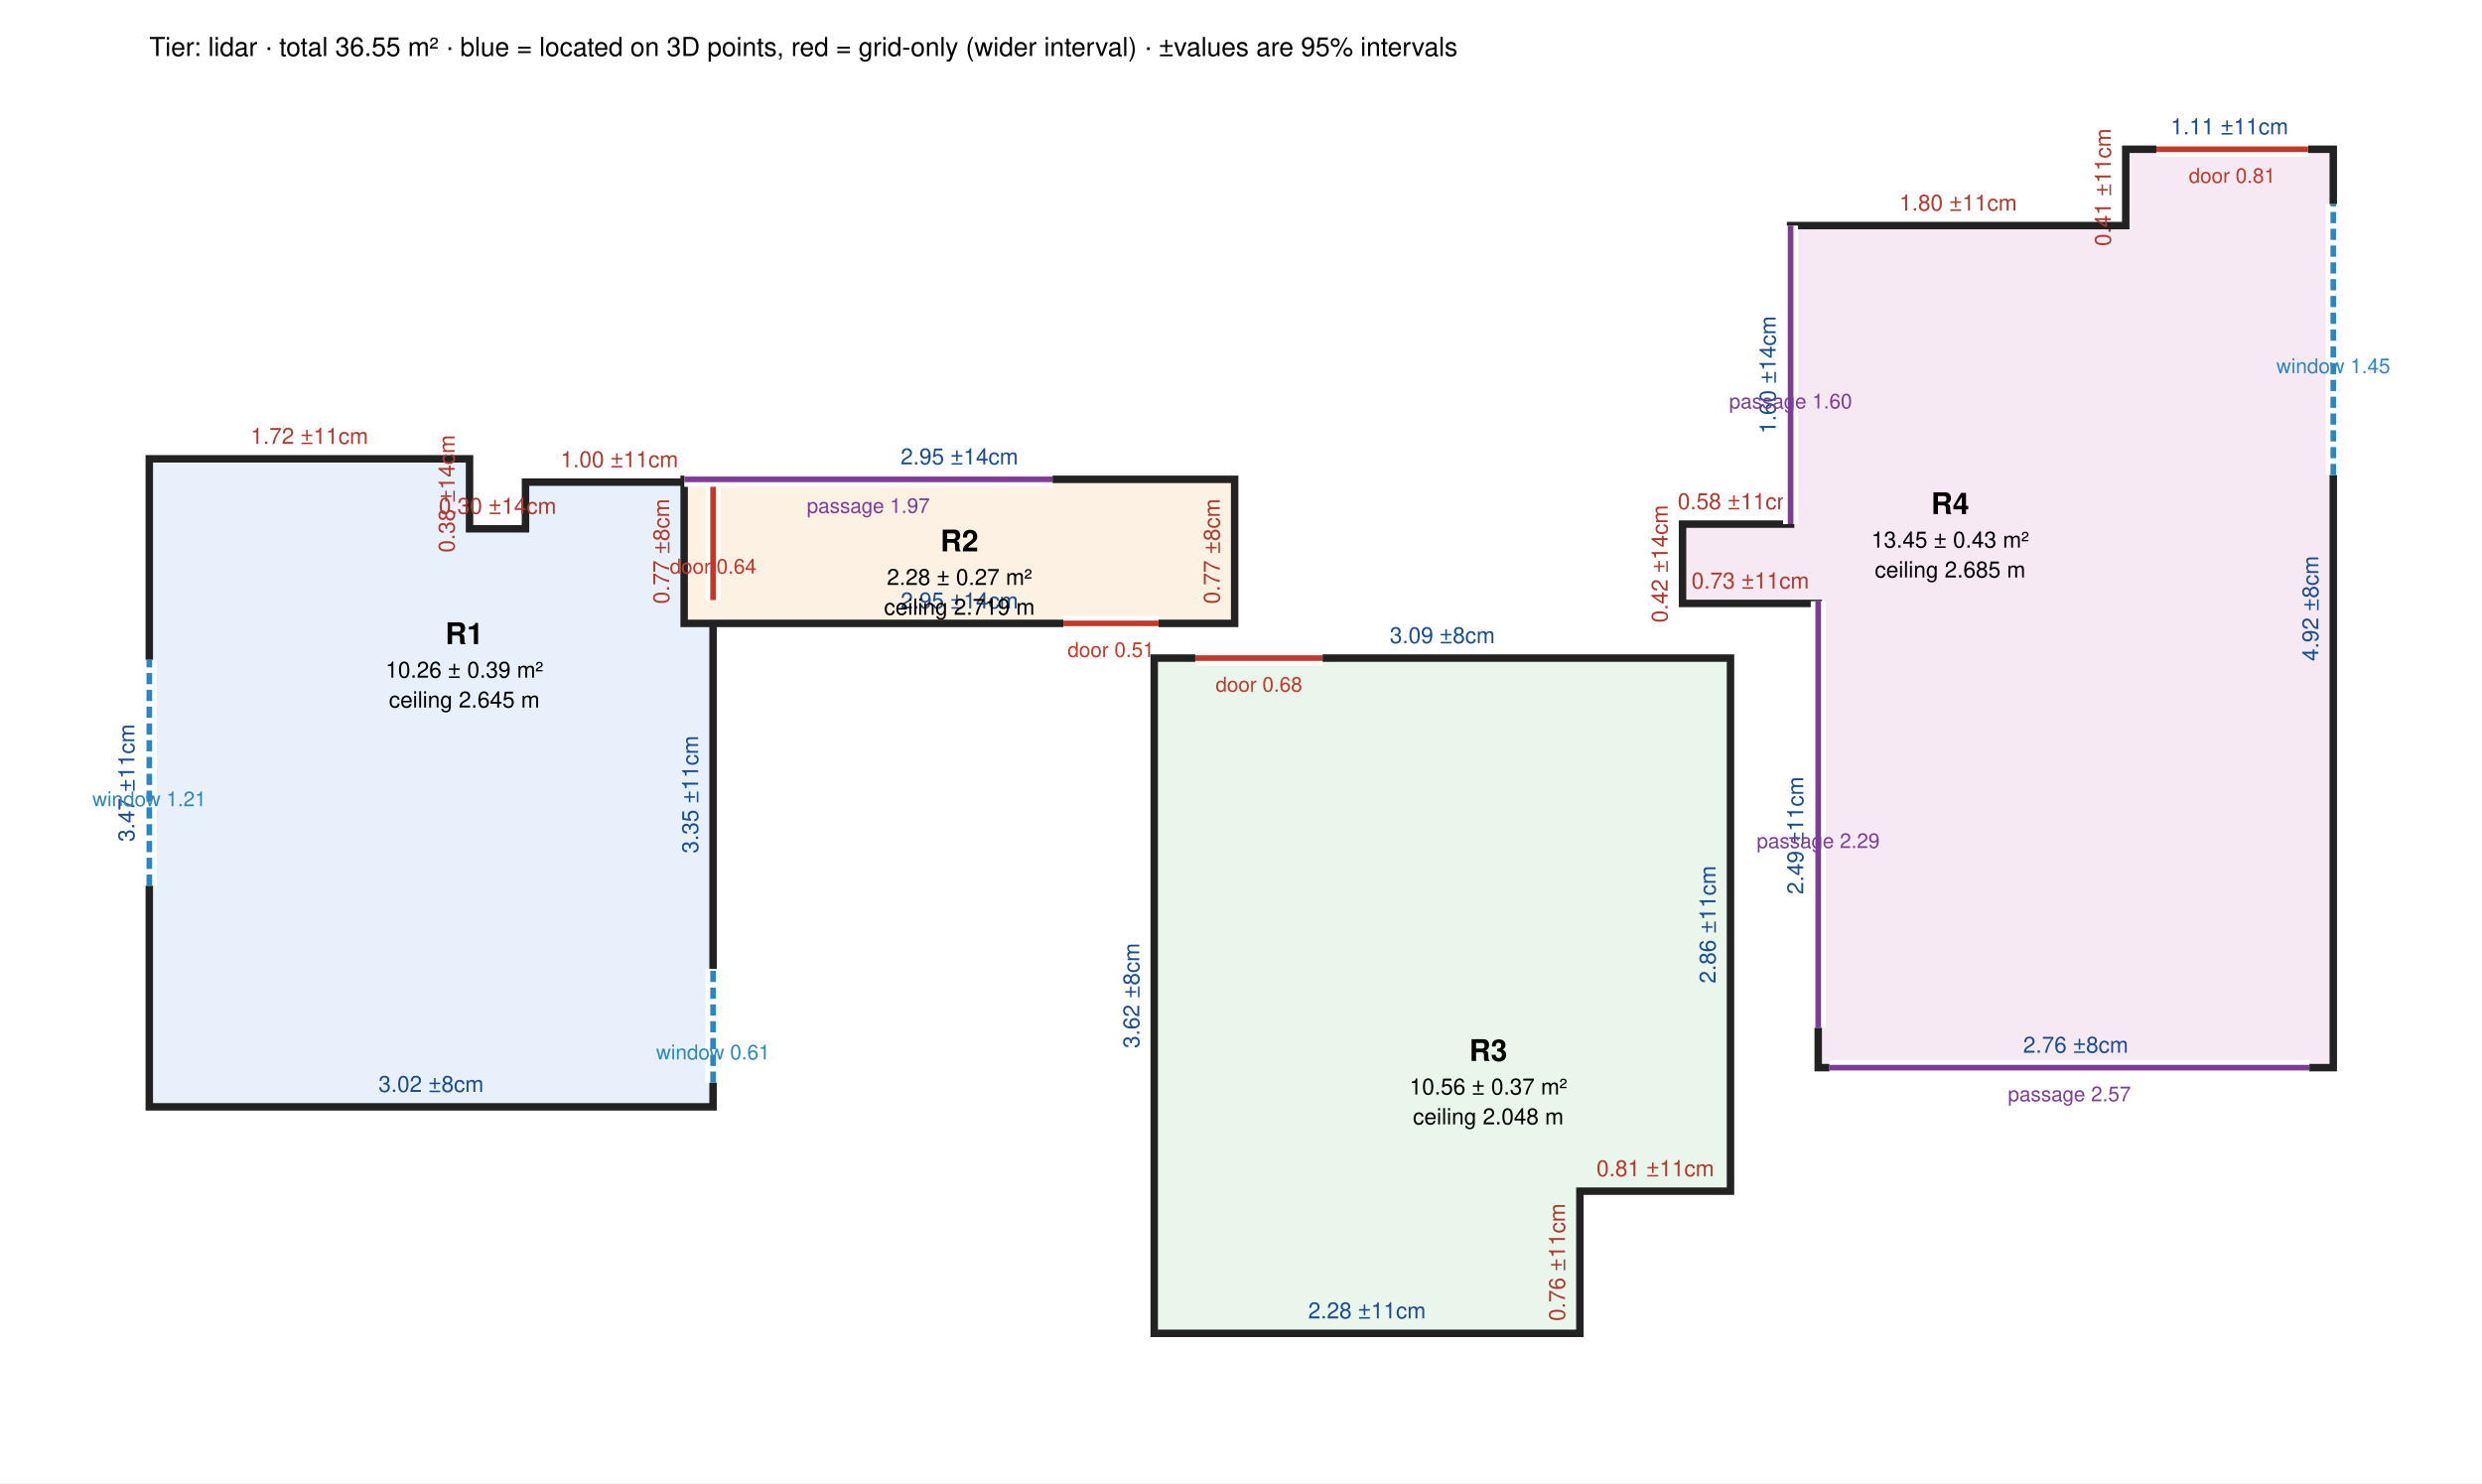
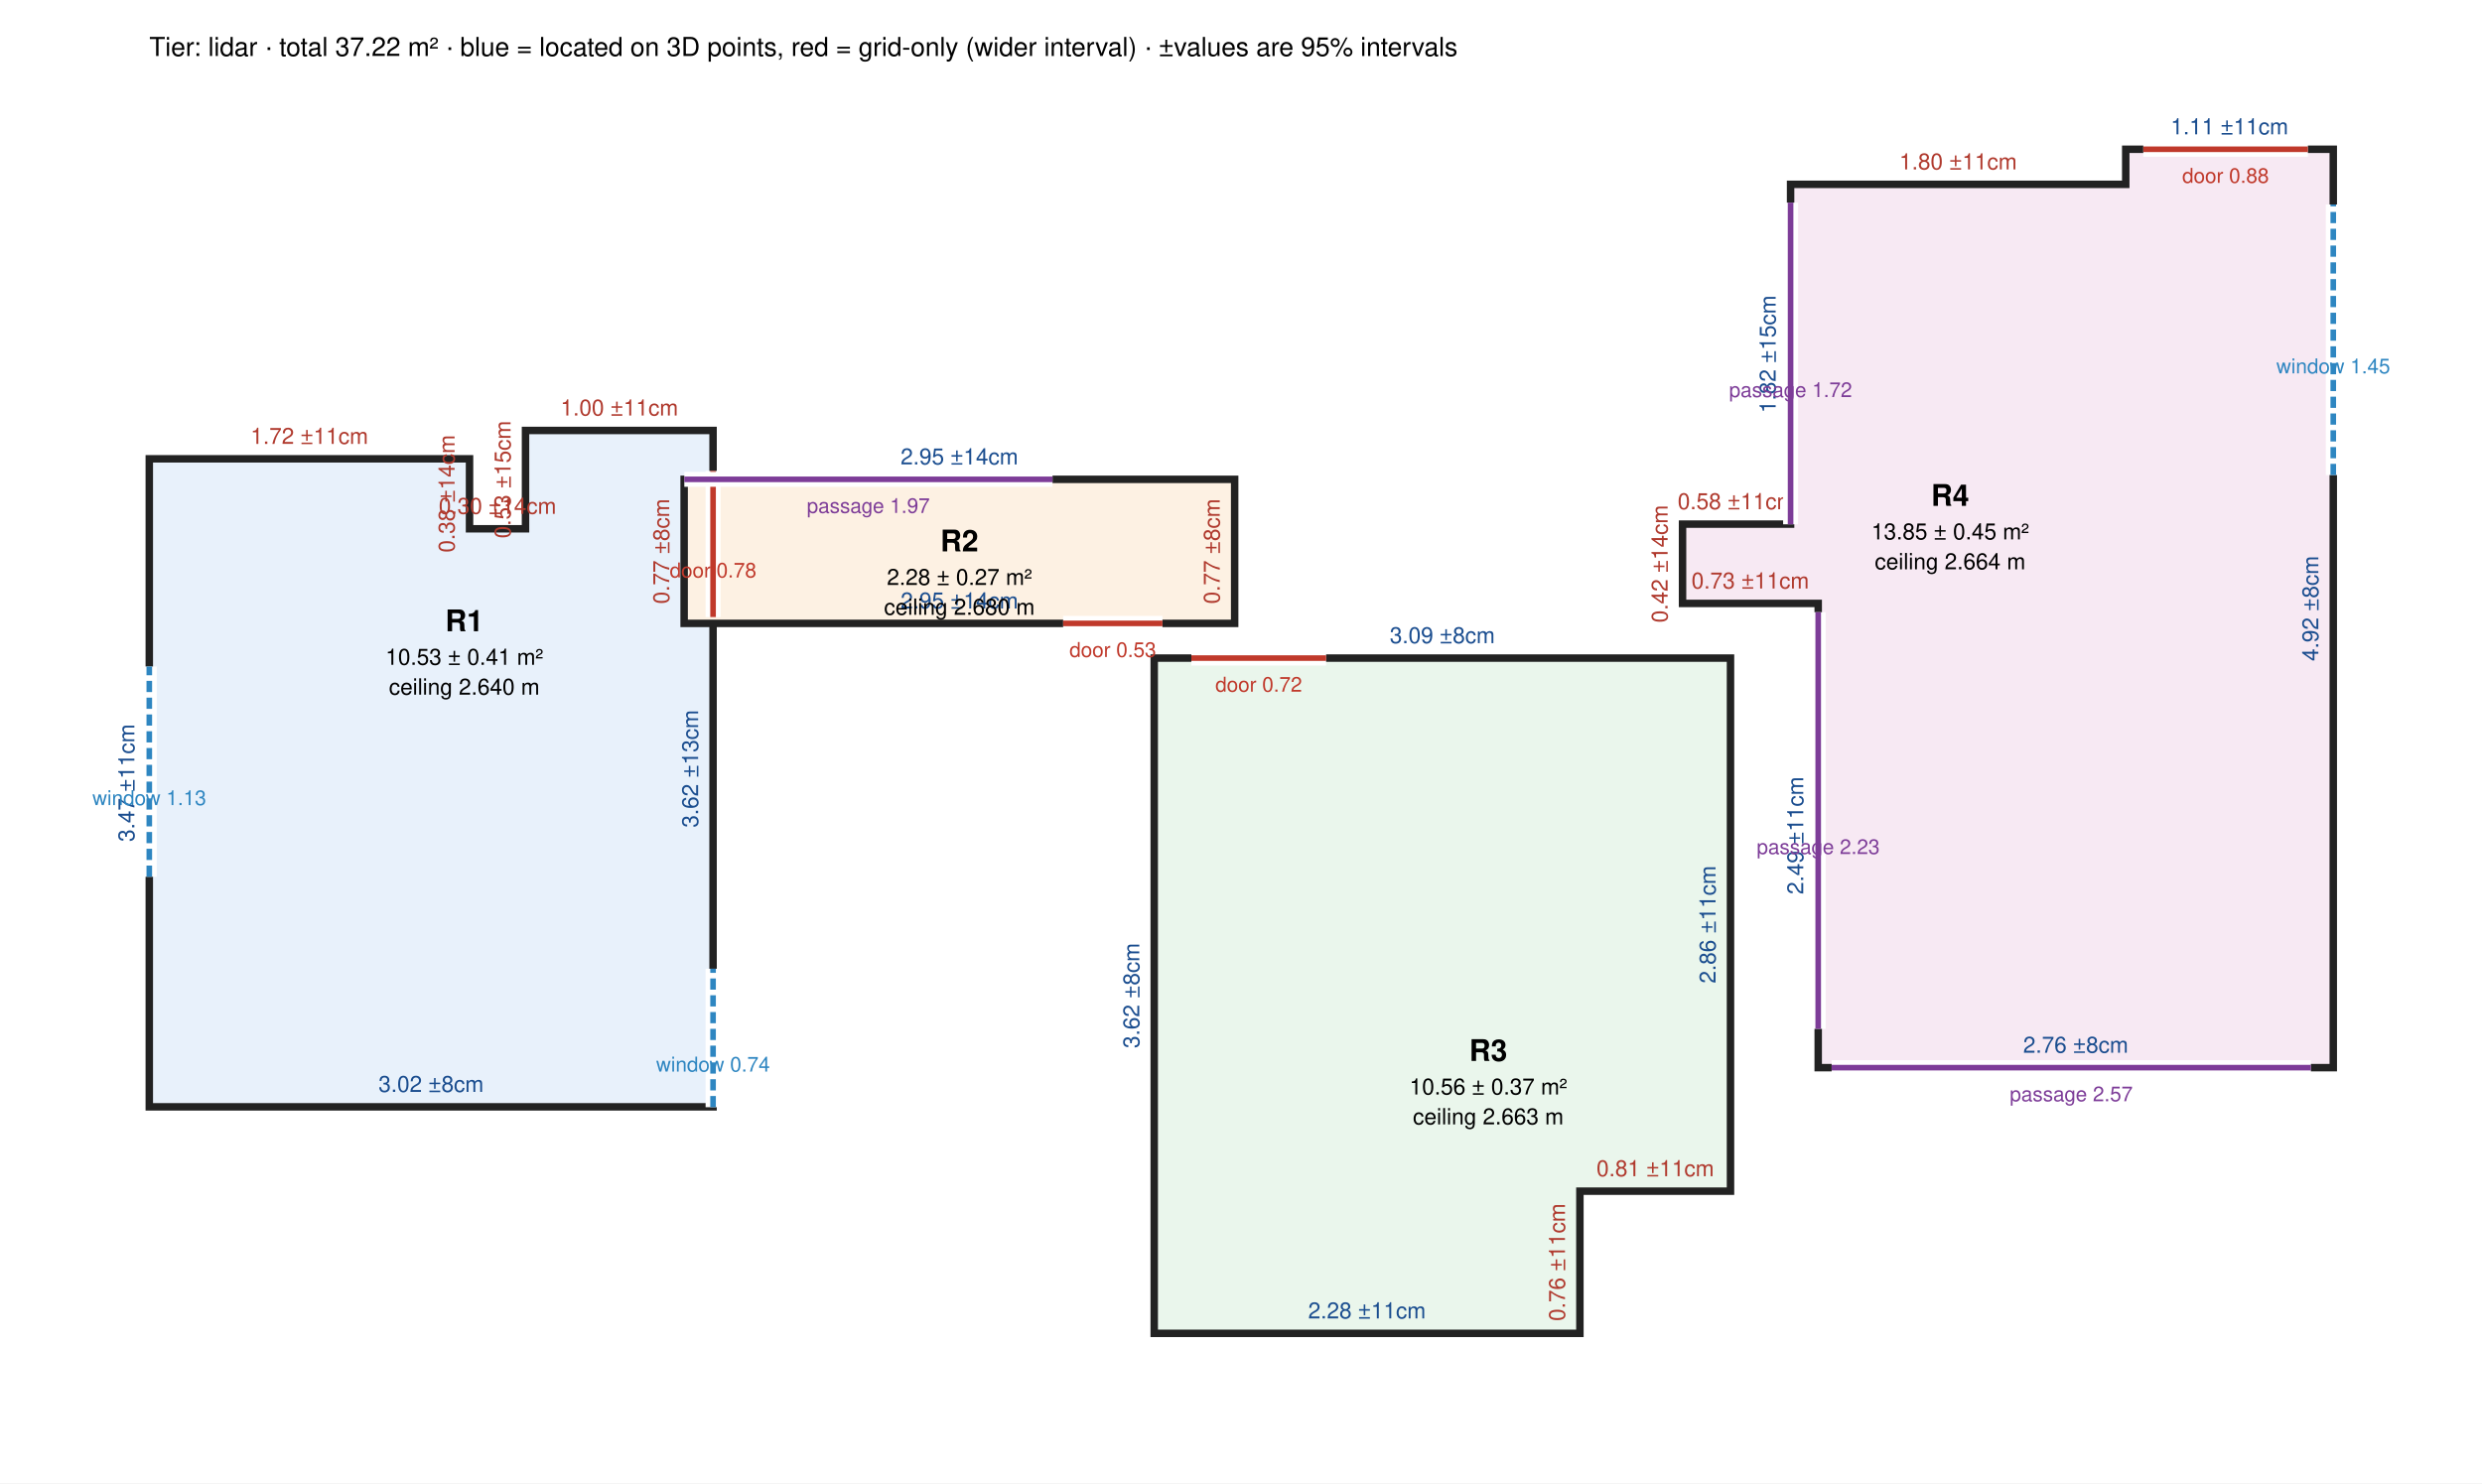
<svg xmlns="http://www.w3.org/2000/svg" width="1330" height="795" viewBox="0 0 1330 795" font-family="Helvetica, Arial, sans-serif">
  <rect width="1330" height="795" fill="white" />
-   <polygon points="80.0,593.2 80.0,245.9 251.6,245.9 251.6,283.4 281.6,283.4 281.6,258.4 382.1,258.4 382.1,593.2" fill="#e8f1fb" stroke="#222" stroke-width="4" />
+   <polygon points="80.0,593.2 80.0,245.9 251.6,245.9 251.6,283.4 281.6,283.4 281.6,230.7 382.1,230.7 382.1,593.2" fill="#e8f1fb" stroke="#222" stroke-width="4" />
  <polygon points="661.6,334.1 366.6,334.1 366.6,256.9 661.6,256.9" fill="#fdf1e3" stroke="#222" stroke-width="4" />
  <polygon points="618.5,352.7 927.3,352.7 927.3,638.4 846.6,638.4 846.6,714.6 618.5,714.6" fill="#eaf6ec" stroke="#222" stroke-width="4" />
-   <polygon points="1250.3,80.0 1250.3,572.2 974.3,572.2 974.3,323.4 901.6,323.4 901.6,280.9 959.5,280.9 959.5,120.9 1139.1,120.9 1139.1,80.0" fill="#f7e9f3" stroke="#222" stroke-width="4" />
+   <polygon points="1250.3,80.0 1250.3,572.2 974.3,572.2 974.3,323.4 901.6,323.4 901.6,280.9 959.5,280.9 959.5,98.8 1139.1,98.8 1139.1,80.0" fill="#f7e9f3" stroke="#222" stroke-width="4" />
  <text x="80.0" y="411.6" font-size="12" fill="#1a4d8f" text-anchor="middle" transform="rotate(-90 80.0 419.6)">3.47 ±11cm</text>
  <text x="165.8" y="237.9" font-size="12" fill="#b03a2e" text-anchor="middle">1.72 ±11cm</text>
  <text x="251.6" y="256.6" font-size="12" fill="#b03a2e" text-anchor="middle" transform="rotate(-90 251.6 264.6)">0.38 ±14cm</text>
  <text x="266.6" y="275.4" font-size="12" fill="#b03a2e" text-anchor="middle">0.30 ±14cm</text>
-   <text x="331.9" y="250.4" font-size="12" fill="#b03a2e" text-anchor="middle">1.00 ±11cm</text>
-   <text x="382.1" y="417.8" font-size="12" fill="#1a4d8f" text-anchor="middle" transform="rotate(-90 382.1 425.8)">3.35 ±11cm</text>
+   <text x="281.6" y="249.0" font-size="12" fill="#b03a2e" text-anchor="middle" transform="rotate(-90 281.6 257.0)">0.53 ±15cm</text>
+   <text x="331.9" y="222.7" font-size="12" fill="#b03a2e" text-anchor="middle">1.00 ±11cm</text>
+   <text x="382.1" y="404.0" font-size="12" fill="#1a4d8f" text-anchor="middle" transform="rotate(-90 382.1 412.0)">3.62 ±13cm</text>
  <text x="231.0" y="585.2" font-size="12" fill="#1a4d8f" text-anchor="middle">3.02 ±8cm</text>
  <text x="514.1" y="326.1" font-size="12" fill="#1a4d8f" text-anchor="middle">2.95 ±14cm</text>
  <text x="366.6" y="287.5" font-size="12" fill="#b03a2e" text-anchor="middle" transform="rotate(-90 366.6 295.5)">0.77 ±8cm</text>
  <text x="514.1" y="248.9" font-size="12" fill="#1a4d8f" text-anchor="middle">2.95 ±14cm</text>
  <text x="661.6" y="287.5" font-size="12" fill="#b03a2e" text-anchor="middle" transform="rotate(-90 661.6 295.5)">0.77 ±8cm</text>
  <text x="772.9" y="344.7" font-size="12" fill="#1a4d8f" text-anchor="middle">3.09 ±8cm</text>
  <text x="927.3" y="487.5" font-size="12" fill="#1a4d8f" text-anchor="middle" transform="rotate(-90 927.3 495.5)">2.86 ±11cm</text>
  <text x="887.0" y="630.4" font-size="12" fill="#b03a2e" text-anchor="middle">0.81 ±11cm</text>
  <text x="846.6" y="668.5" font-size="12" fill="#b03a2e" text-anchor="middle" transform="rotate(-90 846.6 676.5)">0.76 ±11cm</text>
  <text x="732.5" y="706.6" font-size="12" fill="#1a4d8f" text-anchor="middle">2.28 ±11cm</text>
  <text x="618.5" y="525.6" font-size="12" fill="#1a4d8f" text-anchor="middle" transform="rotate(-90 618.5 533.6)">3.62 ±8cm</text>
  <text x="1250.3" y="318.1" font-size="12" fill="#1a4d8f" text-anchor="middle" transform="rotate(-90 1250.3 326.1)">4.92 ±8cm</text>
  <text x="1112.3" y="564.2" font-size="12" fill="#1a4d8f" text-anchor="middle">2.76 ±8cm</text>
  <text x="974.3" y="439.8" font-size="12" fill="#1a4d8f" text-anchor="middle" transform="rotate(-90 974.3 447.8)">2.49 ±11cm</text>
  <text x="937.9" y="315.4" font-size="12" fill="#b03a2e" text-anchor="middle">0.73 ±11cm</text>
  <text x="901.6" y="294.2" font-size="12" fill="#b03a2e" text-anchor="middle" transform="rotate(-90 901.6 302.2)">0.42 ±14cm</text>
  <text x="930.5" y="272.9" font-size="12" fill="#b03a2e" text-anchor="middle">0.58 ±11cm</text>
-   <text x="959.5" y="192.9" font-size="12" fill="#1a4d8f" text-anchor="middle" transform="rotate(-90 959.5 200.9)">1.60 ±14cm</text>
-   <text x="1049.3" y="112.9" font-size="12" fill="#b03a2e" text-anchor="middle">1.80 ±11cm</text>
-   <text x="1139.1" y="92.4" font-size="12" fill="#b03a2e" text-anchor="middle" transform="rotate(-90 1139.1 100.4)">0.41 ±11cm</text>
+   <text x="959.5" y="181.8" font-size="12" fill="#1a4d8f" text-anchor="middle" transform="rotate(-90 959.5 189.8)">1.82 ±15cm</text>
+   <text x="1049.3" y="90.8" font-size="12" fill="#b03a2e" text-anchor="middle">1.80 ±11cm</text>
  <text x="1194.7" y="72.0" font-size="12" fill="#1a4d8f" text-anchor="middle">1.11 ±11cm</text>
-   <line x1="80.0" y1="474.7" x2="80.0" y2="353.6" stroke="white" stroke-width="8" />
-   <line x1="80.0" y1="474.7" x2="80.0" y2="353.6" stroke="#2e86c1" stroke-width="3" stroke-dasharray="6,3" />
-   <text x="80.0" y="432.1" font-size="11" fill="#2e86c1" text-anchor="middle">window 1.21</text>
-   <line x1="382.1" y1="580.3" x2="382.1" y2="519.3" stroke="white" stroke-width="8" />
-   <line x1="382.1" y1="580.3" x2="382.1" y2="519.3" stroke="#2e86c1" stroke-width="3" stroke-dasharray="6,3" />
-   <text x="382.1" y="567.8" font-size="11" fill="#2e86c1" text-anchor="middle">window 0.61</text>
-   <line x1="382.1" y1="321.6" x2="382.1" y2="257.2" stroke="white" stroke-width="8" />
-   <line x1="382.1" y1="321.6" x2="382.1" y2="257.2" stroke="#c0392b" stroke-width="3" stroke-dasharray="none" />
-   <text x="382.1" y="307.4" font-size="11" fill="#c0392b" text-anchor="middle">door 0.64</text>
-   <line x1="569.8" y1="334.1" x2="620.8" y2="334.1" stroke="white" stroke-width="8" />
-   <line x1="569.8" y1="334.1" x2="620.8" y2="334.1" stroke="#c0392b" stroke-width="3" stroke-dasharray="none" />
-   <text x="595.3" y="352.1" font-size="11" fill="#c0392b" text-anchor="middle">door 0.51</text>
+   <line x1="80.0" y1="469.9" x2="80.0" y2="357.2" stroke="white" stroke-width="8" />
+   <line x1="80.0" y1="469.9" x2="80.0" y2="357.2" stroke="#2e86c1" stroke-width="3" stroke-dasharray="6,3" />
+   <text x="80.0" y="431.5" font-size="11" fill="#2e86c1" text-anchor="middle">window 1.13</text>
+   <line x1="382.1" y1="593.4" x2="382.1" y2="519.2" stroke="white" stroke-width="8" />
+   <line x1="382.1" y1="593.4" x2="382.1" y2="519.2" stroke="#2e86c1" stroke-width="3" stroke-dasharray="6,3" />
+   <text x="382.1" y="574.3" font-size="11" fill="#2e86c1" text-anchor="middle">window 0.74</text>
+   <line x1="382.1" y1="330.7" x2="382.1" y2="252.4" stroke="white" stroke-width="8" />
+   <line x1="382.1" y1="330.7" x2="382.1" y2="252.4" stroke="#c0392b" stroke-width="3" stroke-dasharray="none" />
+   <text x="382.1" y="309.5" font-size="11" fill="#c0392b" text-anchor="middle">door 0.78</text>
+   <line x1="569.7" y1="334.1" x2="622.9" y2="334.1" stroke="white" stroke-width="8" />
+   <line x1="569.7" y1="334.1" x2="622.9" y2="334.1" stroke="#c0392b" stroke-width="3" stroke-dasharray="none" />
+   <text x="596.3" y="352.1" font-size="11" fill="#c0392b" text-anchor="middle">door 0.53</text>
  <line x1="366.7" y1="256.9" x2="564.0" y2="256.9" stroke="white" stroke-width="8" />
  <line x1="366.7" y1="256.9" x2="564.0" y2="256.9" stroke="#7d3c98" stroke-width="3" stroke-dasharray="none" />
  <text x="465.3" y="274.9" font-size="11" fill="#7d3c98" text-anchor="middle">passage 1.97</text>
-   <line x1="640.5" y1="352.7" x2="708.7" y2="352.7" stroke="white" stroke-width="8" />
-   <line x1="640.5" y1="352.7" x2="708.7" y2="352.7" stroke="#c0392b" stroke-width="3" stroke-dasharray="none" />
-   <text x="674.6" y="370.7" font-size="11" fill="#c0392b" text-anchor="middle">door 0.68</text>
-   <line x1="1250.3" y1="254.6" x2="1250.3" y2="109.4" stroke="white" stroke-width="8" />
-   <line x1="1250.3" y1="254.6" x2="1250.3" y2="109.4" stroke="#2e86c1" stroke-width="3" stroke-dasharray="6,3" />
-   <text x="1250.3" y="200.0" font-size="11" fill="#2e86c1" text-anchor="middle">window 1.45</text>
-   <line x1="980.3" y1="572.2" x2="1237.5" y2="572.2" stroke="white" stroke-width="8" />
-   <line x1="980.3" y1="572.2" x2="1237.5" y2="572.2" stroke="#7d3c98" stroke-width="3" stroke-dasharray="none" />
-   <text x="1108.9" y="590.2" font-size="11" fill="#7d3c98" text-anchor="middle">passage 2.57</text>
-   <line x1="974.3" y1="550.8" x2="974.3" y2="322.2" stroke="white" stroke-width="8" />
-   <line x1="974.3" y1="550.8" x2="974.3" y2="322.2" stroke="#7d3c98" stroke-width="3" stroke-dasharray="none" />
-   <text x="974.3" y="454.5" font-size="11" fill="#7d3c98" text-anchor="middle">passage 2.29</text>
-   <line x1="959.5" y1="280.9" x2="959.5" y2="120.9" stroke="white" stroke-width="8" />
-   <line x1="959.5" y1="280.9" x2="959.5" y2="120.9" stroke="#7d3c98" stroke-width="3" stroke-dasharray="none" />
-   <text x="959.5" y="218.9" font-size="11" fill="#7d3c98" text-anchor="middle">passage 1.60</text>
-   <line x1="1155.5" y1="80.0" x2="1236.8" y2="80.0" stroke="white" stroke-width="8" />
-   <line x1="1155.5" y1="80.0" x2="1236.8" y2="80.0" stroke="#c0392b" stroke-width="3" stroke-dasharray="none" />
-   <text x="1196.1" y="98.0" font-size="11" fill="#c0392b" text-anchor="middle">door 0.81</text>
-   <text x="248.8" y="345.2" font-size="16" font-weight="bold" text-anchor="middle">R1</text>
-   <text x="248.8" y="363.2" font-size="12" text-anchor="middle">10.26 ± 0.39 m²</text>
-   <text x="248.8" y="379.2" font-size="12" text-anchor="middle">ceiling 2.645 m</text>
+   <line x1="638.4" y1="352.7" x2="710.6" y2="352.7" stroke="white" stroke-width="8" />
+   <line x1="638.4" y1="352.7" x2="710.6" y2="352.7" stroke="#c0392b" stroke-width="3" stroke-dasharray="none" />
+   <text x="674.5" y="370.7" font-size="11" fill="#c0392b" text-anchor="middle">door 0.72</text>
+   <line x1="1250.3" y1="254.6" x2="1250.3" y2="109.6" stroke="white" stroke-width="8" />
+   <line x1="1250.3" y1="254.6" x2="1250.3" y2="109.6" stroke="#2e86c1" stroke-width="3" stroke-dasharray="6,3" />
+   <text x="1250.3" y="200.1" font-size="11" fill="#2e86c1" text-anchor="middle">window 1.45</text>
+   <line x1="981.5" y1="572.2" x2="1238.3" y2="572.2" stroke="white" stroke-width="8" />
+   <line x1="981.5" y1="572.2" x2="1238.3" y2="572.2" stroke="#7d3c98" stroke-width="3" stroke-dasharray="none" />
+   <text x="1109.9" y="590.2" font-size="11" fill="#7d3c98" text-anchor="middle">passage 2.57</text>
+   <line x1="974.3" y1="551.4" x2="974.3" y2="328.1" stroke="white" stroke-width="8" />
+   <line x1="974.3" y1="551.4" x2="974.3" y2="328.1" stroke="#7d3c98" stroke-width="3" stroke-dasharray="none" />
+   <text x="974.3" y="457.7" font-size="11" fill="#7d3c98" text-anchor="middle">passage 2.23</text>
+   <line x1="959.5" y1="281.0" x2="959.5" y2="108.6" stroke="white" stroke-width="8" />
+   <line x1="959.5" y1="281.0" x2="959.5" y2="108.6" stroke="#7d3c98" stroke-width="3" stroke-dasharray="none" />
+   <text x="959.5" y="212.8" font-size="11" fill="#7d3c98" text-anchor="middle">passage 1.72</text>
+   <line x1="1148.5" y1="80.0" x2="1236.7" y2="80.0" stroke="white" stroke-width="8" />
+   <line x1="1148.5" y1="80.0" x2="1236.7" y2="80.0" stroke="#c0392b" stroke-width="3" stroke-dasharray="none" />
+   <text x="1192.6" y="98.0" font-size="11" fill="#c0392b" text-anchor="middle">door 0.88</text>
+   <text x="248.8" y="338.3" font-size="16" font-weight="bold" text-anchor="middle">R1</text>
+   <text x="248.8" y="356.3" font-size="12" text-anchor="middle">10.53 ± 0.41 m²</text>
+   <text x="248.8" y="372.3" font-size="12" text-anchor="middle">ceiling 2.640 m</text>
  <text x="514.1" y="295.5" font-size="16" font-weight="bold" text-anchor="middle">R2</text>
  <text x="514.1" y="313.5" font-size="12" text-anchor="middle">2.28 ± 0.27 m²</text>
-   <text x="514.1" y="329.5" font-size="12" text-anchor="middle">ceiling 2.719 m</text>
+   <text x="514.1" y="329.5" font-size="12" text-anchor="middle">ceiling 2.680 m</text>
  <text x="797.5" y="568.6" font-size="16" font-weight="bold" text-anchor="middle">R3</text>
  <text x="797.5" y="586.6" font-size="12" text-anchor="middle">10.56 ± 0.37 m²</text>
-   <text x="797.5" y="602.6" font-size="12" text-anchor="middle">ceiling 2.048 m</text>
-   <text x="1045.0" y="275.5" font-size="16" font-weight="bold" text-anchor="middle">R4</text>
-   <text x="1045.0" y="293.5" font-size="12" text-anchor="middle">13.45 ± 0.43 m²</text>
-   <text x="1045.0" y="309.5" font-size="12" text-anchor="middle">ceiling 2.685 m</text>
-   <text x="80" y="30" font-size="14">Tier: lidar · total 36.55 m² · blue = located on 3D points, red = grid-only (wider interval) · ±values are 95% intervals</text>
+   <text x="797.5" y="602.6" font-size="12" text-anchor="middle">ceiling 2.663 m</text>
+   <text x="1045.0" y="271.1" font-size="16" font-weight="bold" text-anchor="middle">R4</text>
+   <text x="1045.0" y="289.1" font-size="12" text-anchor="middle">13.85 ± 0.45 m²</text>
+   <text x="1045.0" y="305.1" font-size="12" text-anchor="middle">ceiling 2.664 m</text>
+   <text x="80" y="30" font-size="14">Tier: lidar · total 37.22 m² · blue = located on 3D points, red = grid-only (wider interval) · ±values are 95% intervals</text>
</svg>
